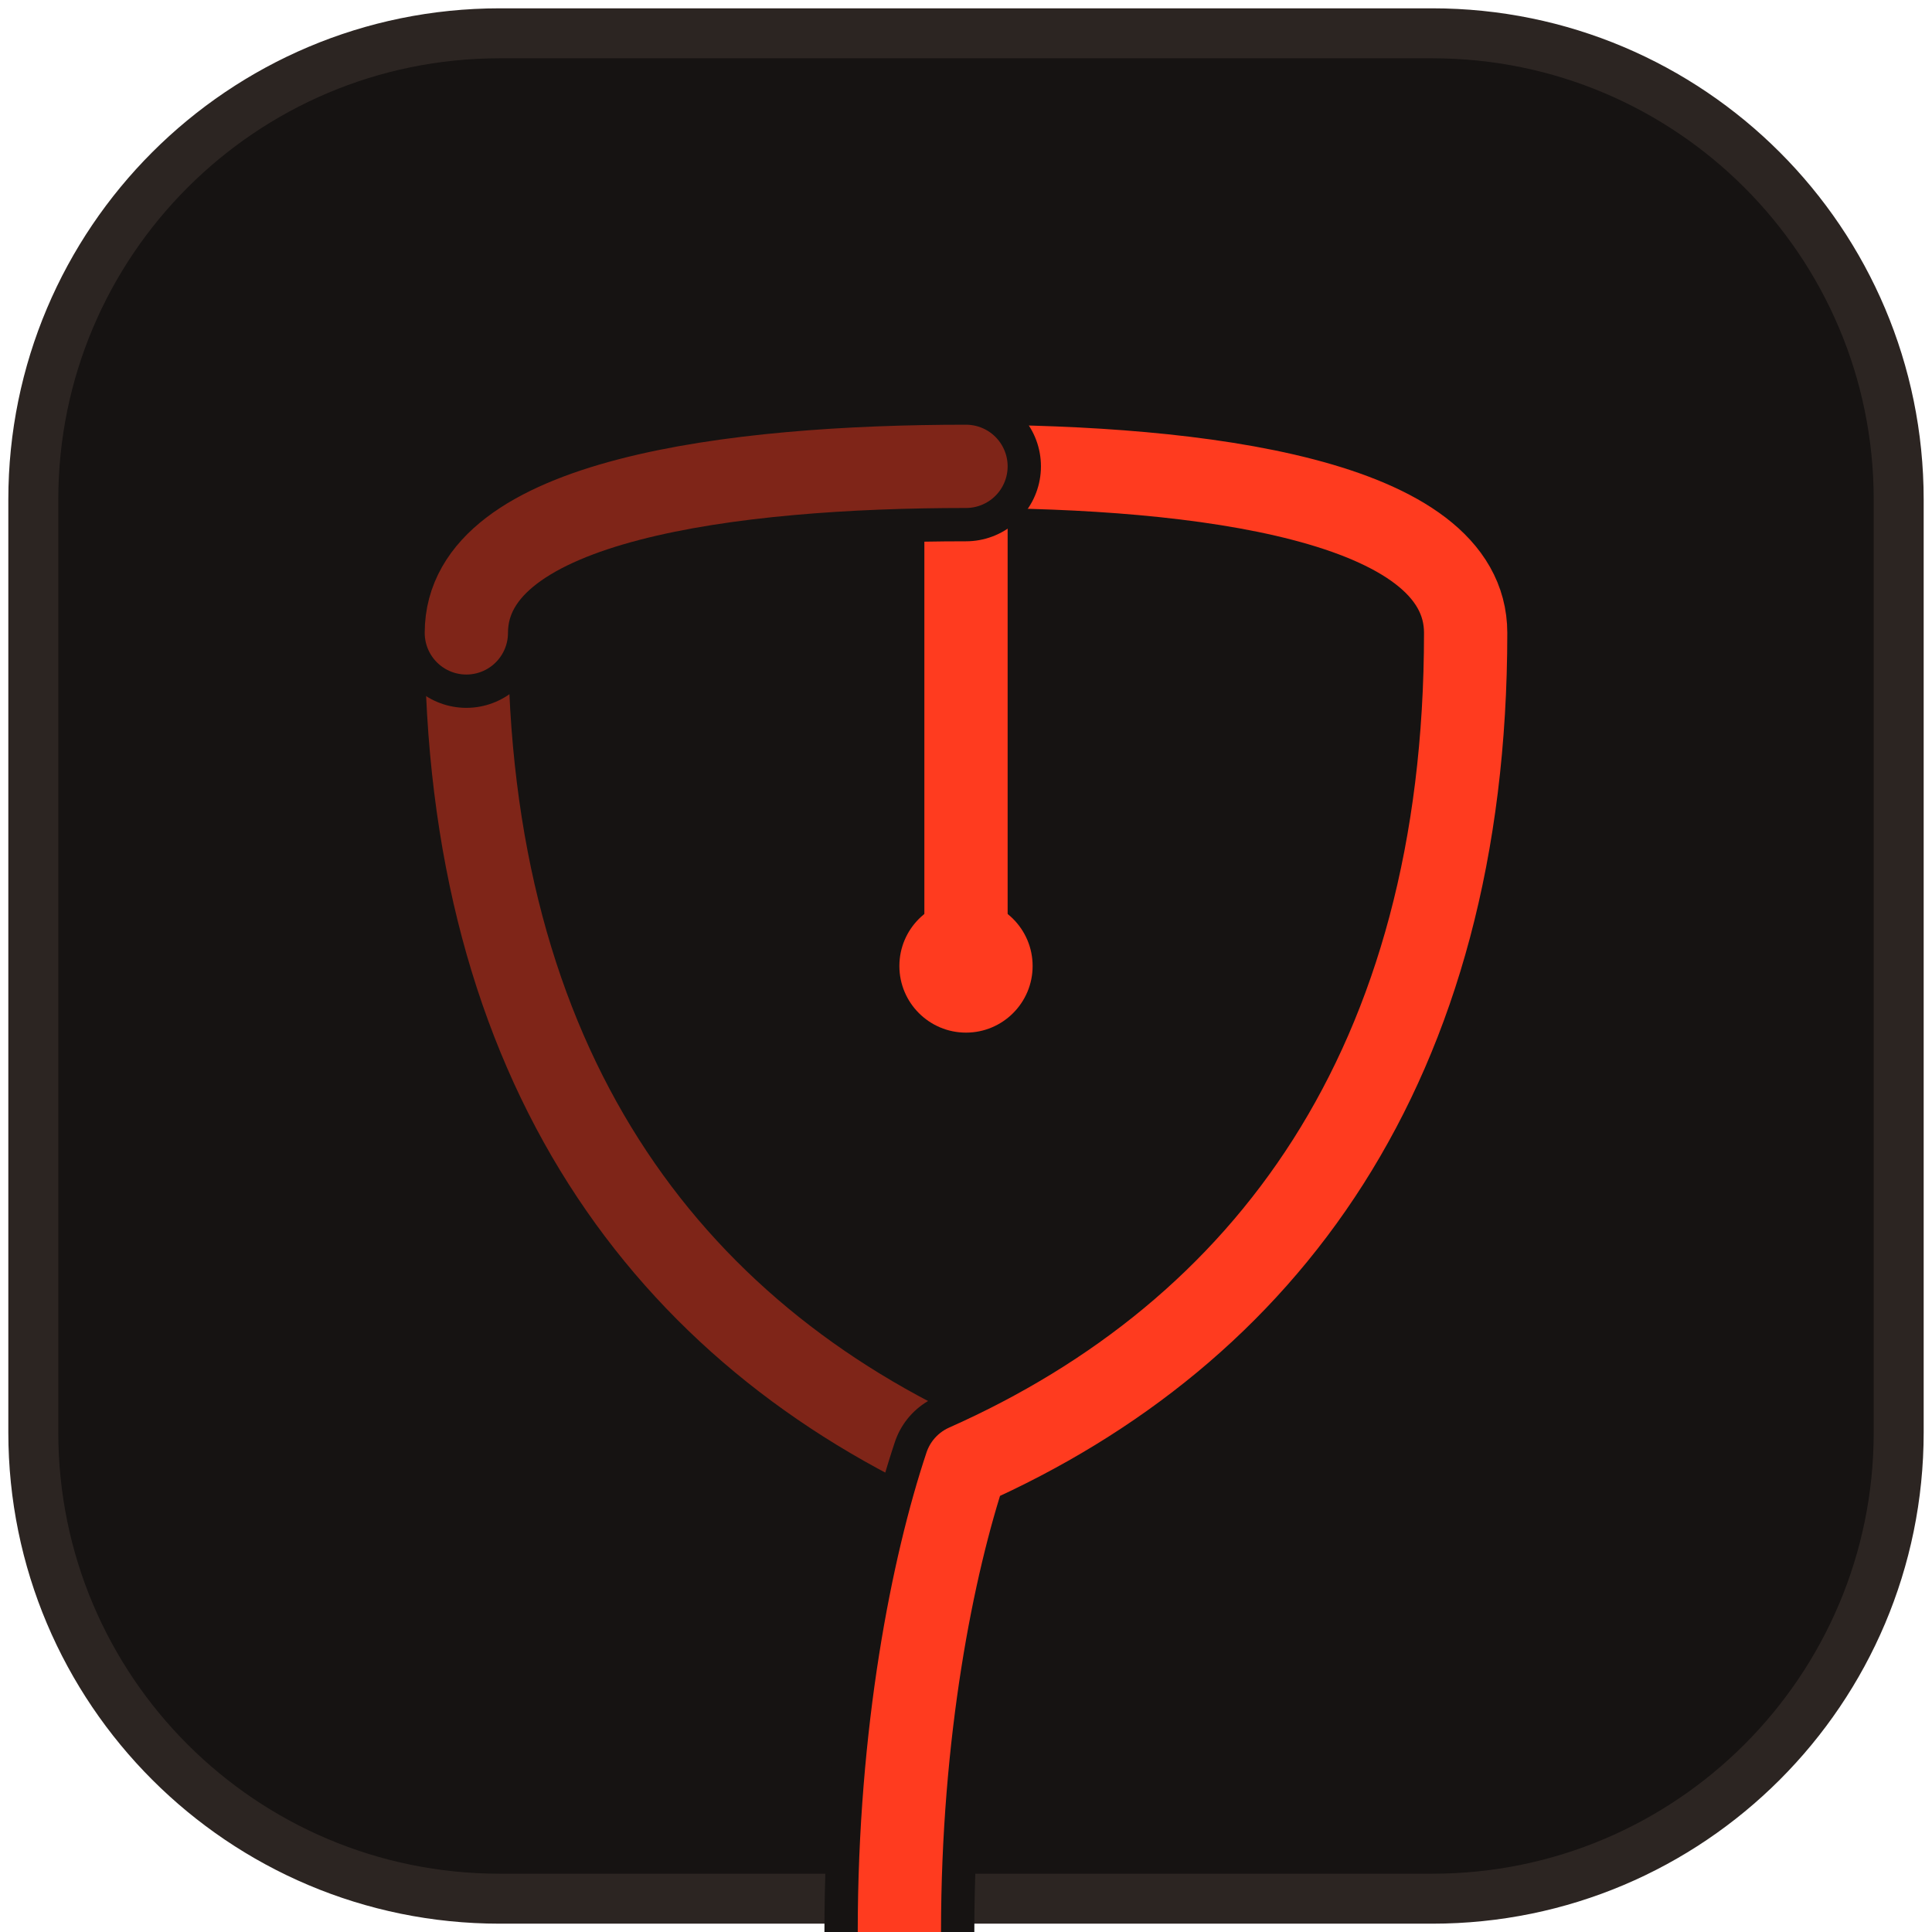
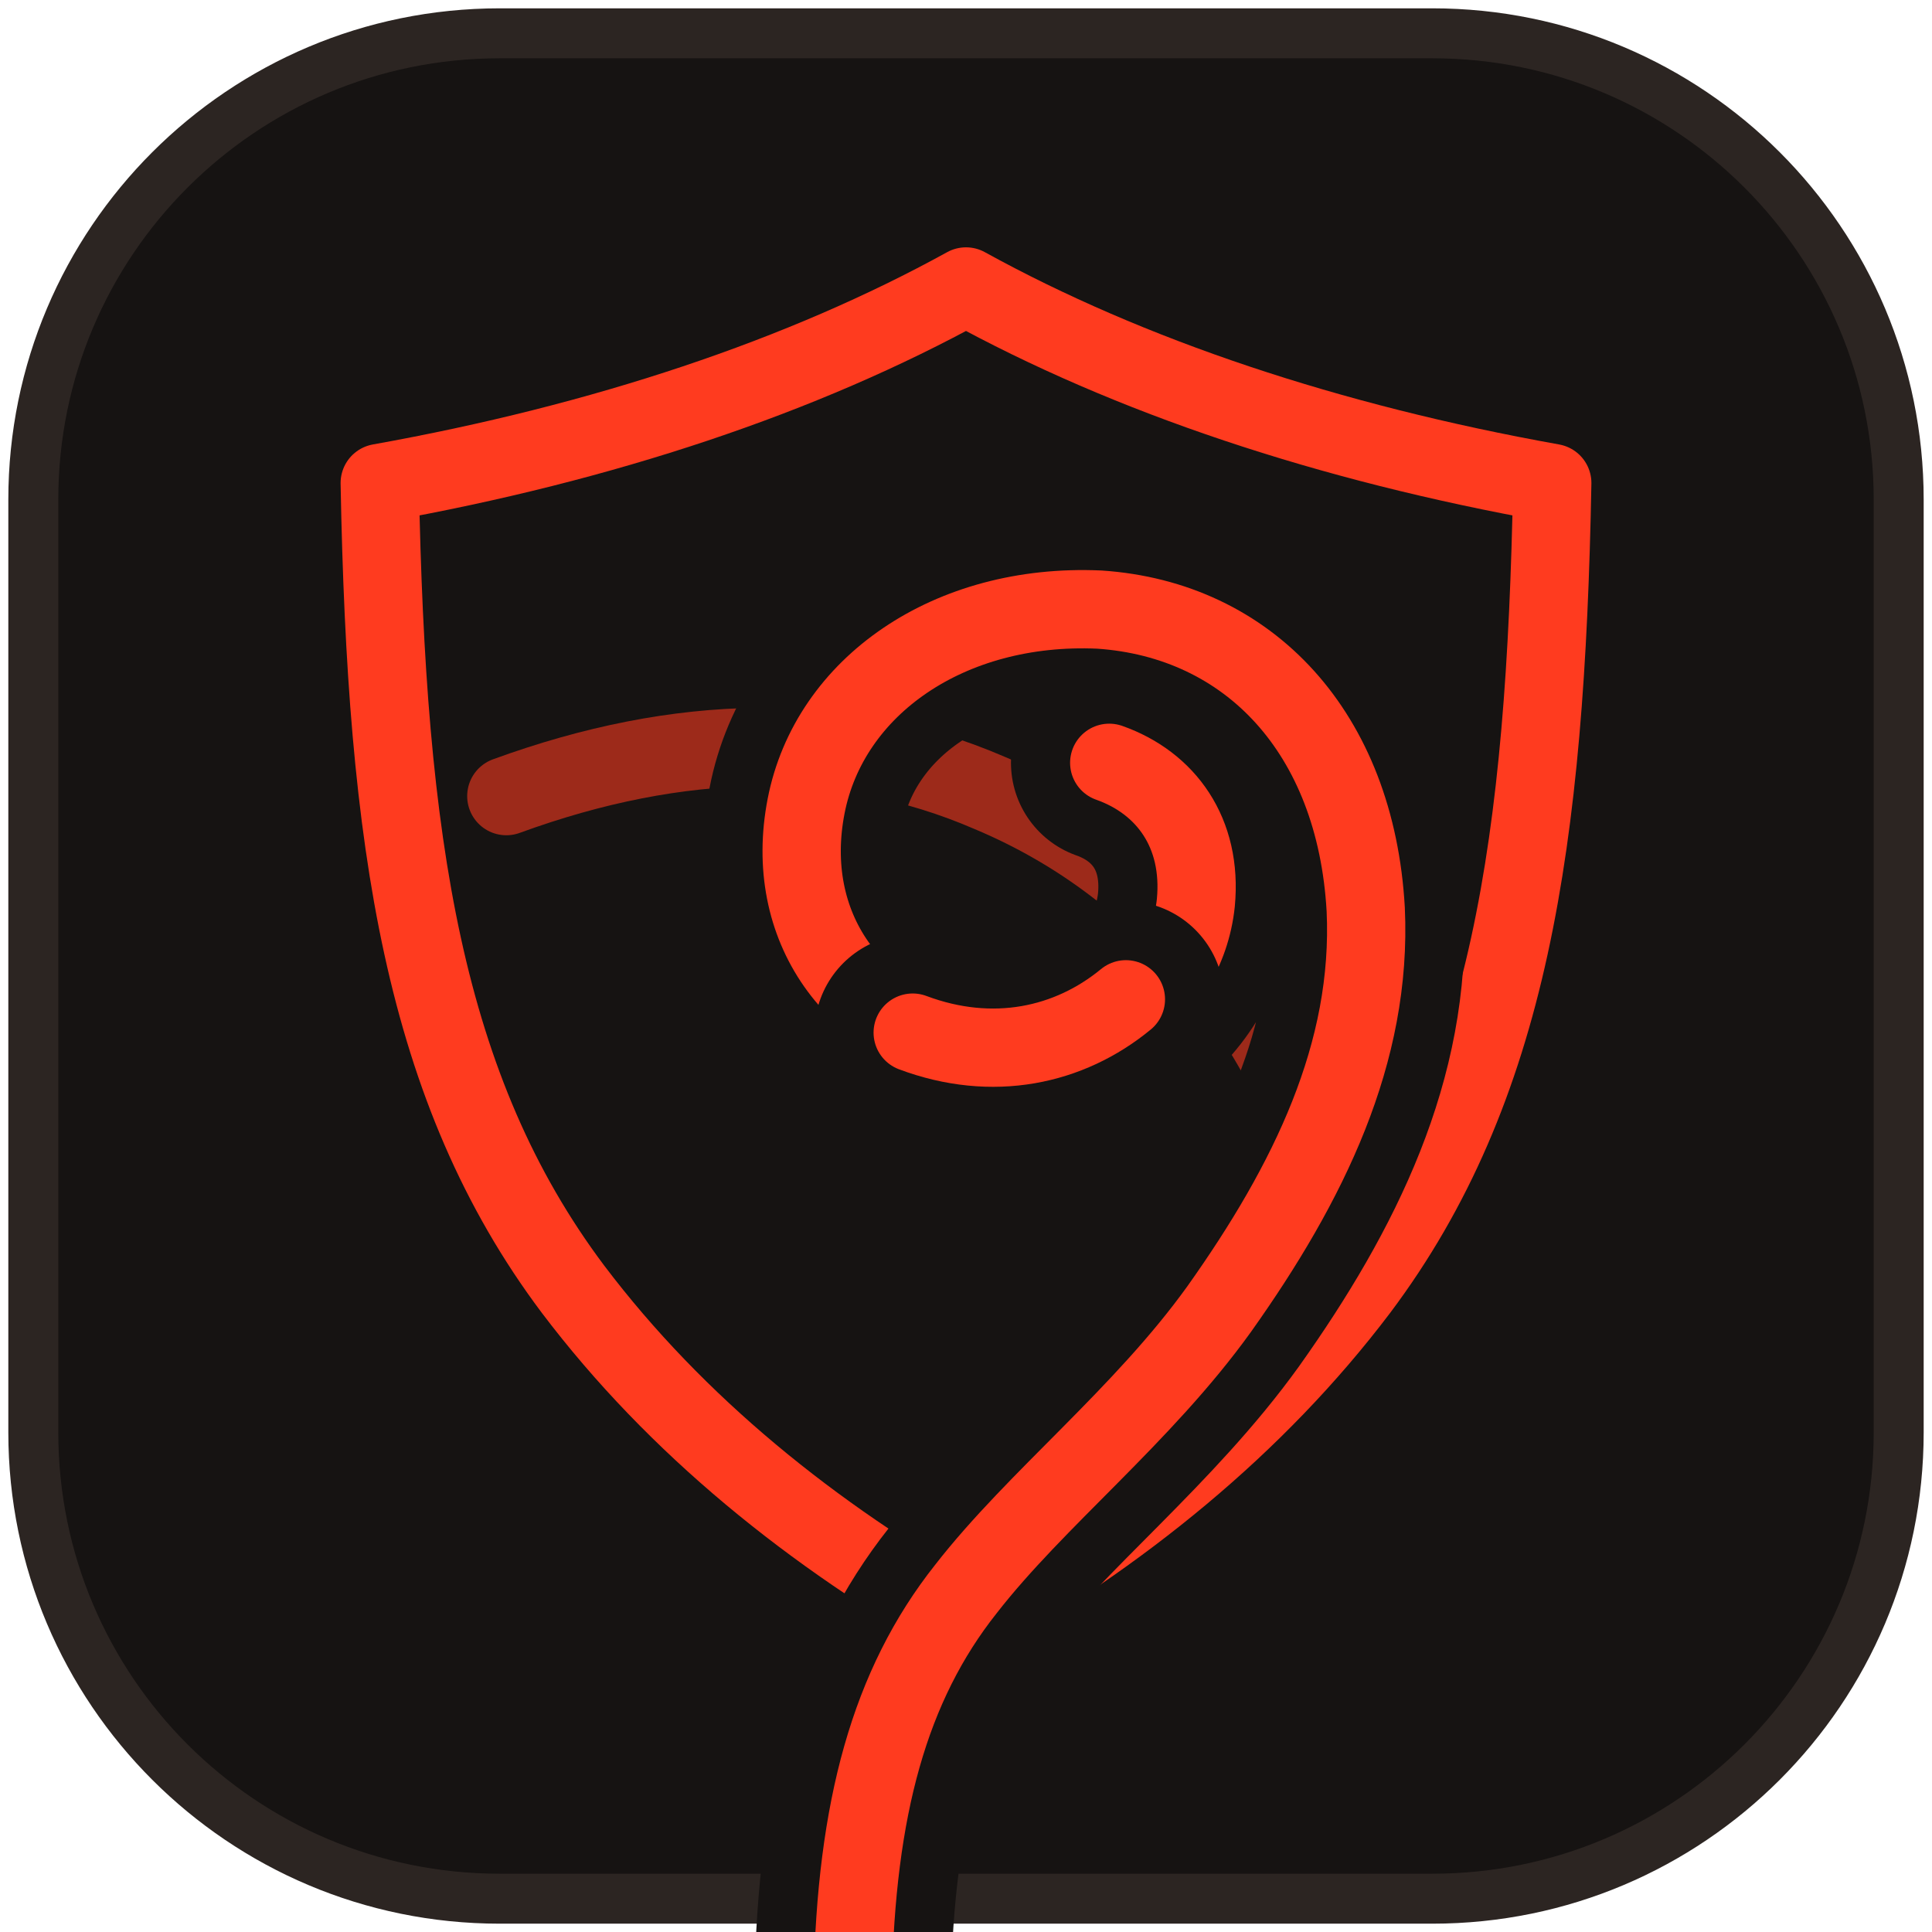
<svg xmlns="http://www.w3.org/2000/svg" width="58" height="58" viewBox="0 0 58 58" fill="none">
  <rect x="1" y="1" width="56" height="56" rx="14" fill="#161312" stroke="#2c2522" stroke-width="1.5" />
-   <path d="M 29,44 C 20,40 14,32 14,19 C 14,15 22,14 29,14" stroke="#ff3b1f" stroke-width="2.5" stroke-linecap="round" stroke-linejoin="round" opacity="0.45" />
-   <path d="M 27,58 C 27,52 28,47 29,44 C 38,40 44,32 44,19 C 44,15 36,14 29,14 C 29,19 29,24 29,29" stroke="#161312" stroke-width="4.5" stroke-linecap="round" stroke-linejoin="round" />
-   <path d="M 27,58 C 27,52 28,47 29,44 C 38,40 44,32 44,19 C 44,15 36,14 29,14 C 29,19 29,24 29,29" stroke="#ff3b1f" stroke-width="2.5" stroke-linecap="round" stroke-linejoin="round" />
-   <path d="M 14,19 C 14,15 22,14 29,14" stroke="#161312" stroke-width="4.5" stroke-linecap="round" stroke-linejoin="round" />
-   <path d="M 14,19 C 14,15 22,14 29,14" stroke="#ff3b1f" stroke-width="2.5" stroke-linecap="round" stroke-linejoin="round" opacity="0.45" />
-   <circle cx="29" cy="29" r="2" fill="#ff3b1f" />
+   <g stroke="#ff3b1f" stroke-width="2.35" stroke-linecap="round" stroke-linejoin="round">
+     <path d="M29 8.6C24.1 11.3 18.1 13.3 11.4 14.5C11.6 25.3 12.7 32.7 17.2 38.7C20.3 42.8 24.4 46.1 29 48.7C33.6 46.1 37.7 42.8 40.8 38.7C45.3 32.7 46.4 25.3 46.6 14.5C39.9 13.3 33.9 11.3 29 8.6Z" />
+     <path d="M15.2 23.9C20.4 22 25.3 21.9 29.7 23.8C35.2 26.1 38.8 30.9 40.4 36.8" opacity=".58" />
+     <path d="M25.6 59.5C25.7 54.3 26.7 50.6 29 47.7C31.1 45 34.3 42.5 36.6 39.3C39.3 35.5 41.2 31.6 41 27.3C40.7 22 37.5 18.6 33 18.3C28.5 18.1 24.9 20.6 24.2 24.2C23.5 27.8 25.6 30.8 29.3 31.5C32.7 32.1 35.6 30 35.9 27.1C36.1 25 35 23.5 33.3 22.9" stroke="#161312" stroke-width="5.9" />
+     <path d="M25.6 59.5C25.7 54.3 26.7 50.6 29 47.7C31.1 45 34.3 42.5 36.6 39.3C39.3 35.5 41.2 31.6 41 27.3C40.7 22 37.5 18.6 33 18.3C28.5 18.1 24.9 20.6 24.2 24.2C23.5 27.8 25.6 30.8 29.3 31.5C32.7 32.1 35.6 30 35.9 27.1C36.1 25 35 23.5 33.3 22.9" />
+     <path d="M27.4 31C29.8 31.9 32.1 31.4 33.8 30" stroke="#161312" stroke-width="5.9" />
+     <path d="M27.4 31C29.8 31.9 32.1 31.4 33.8 30" />
+   </g>
</svg>
